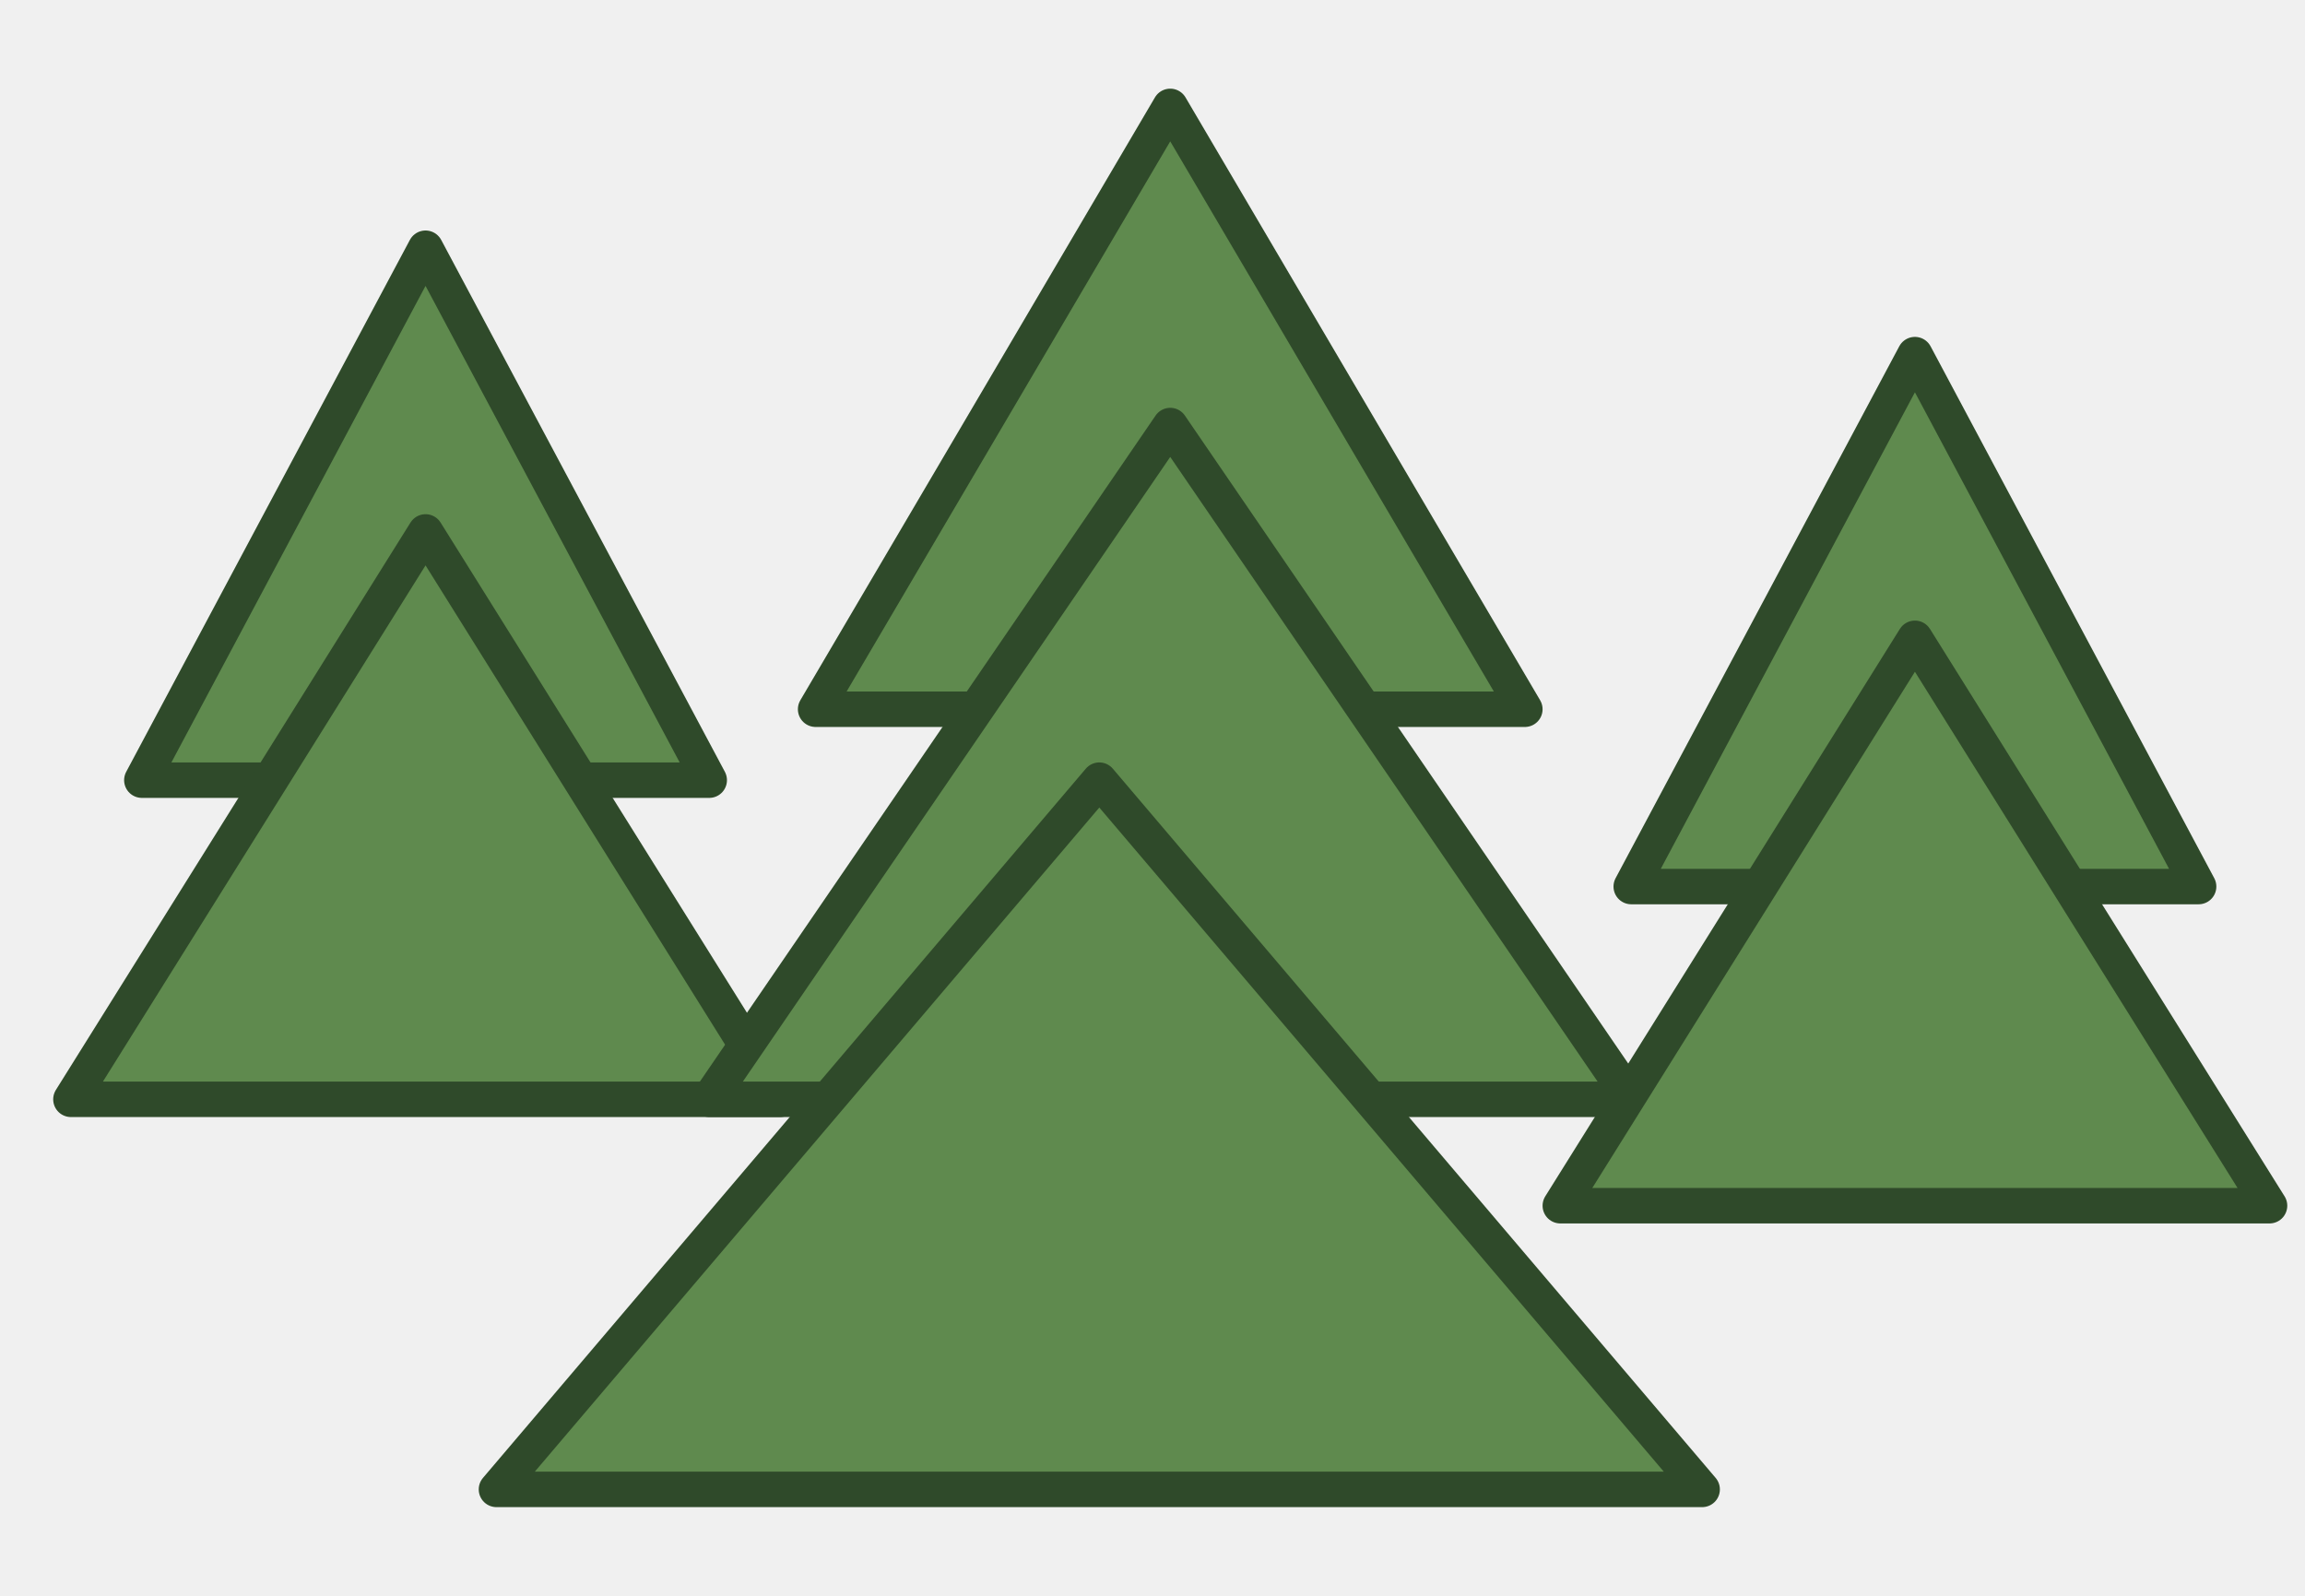
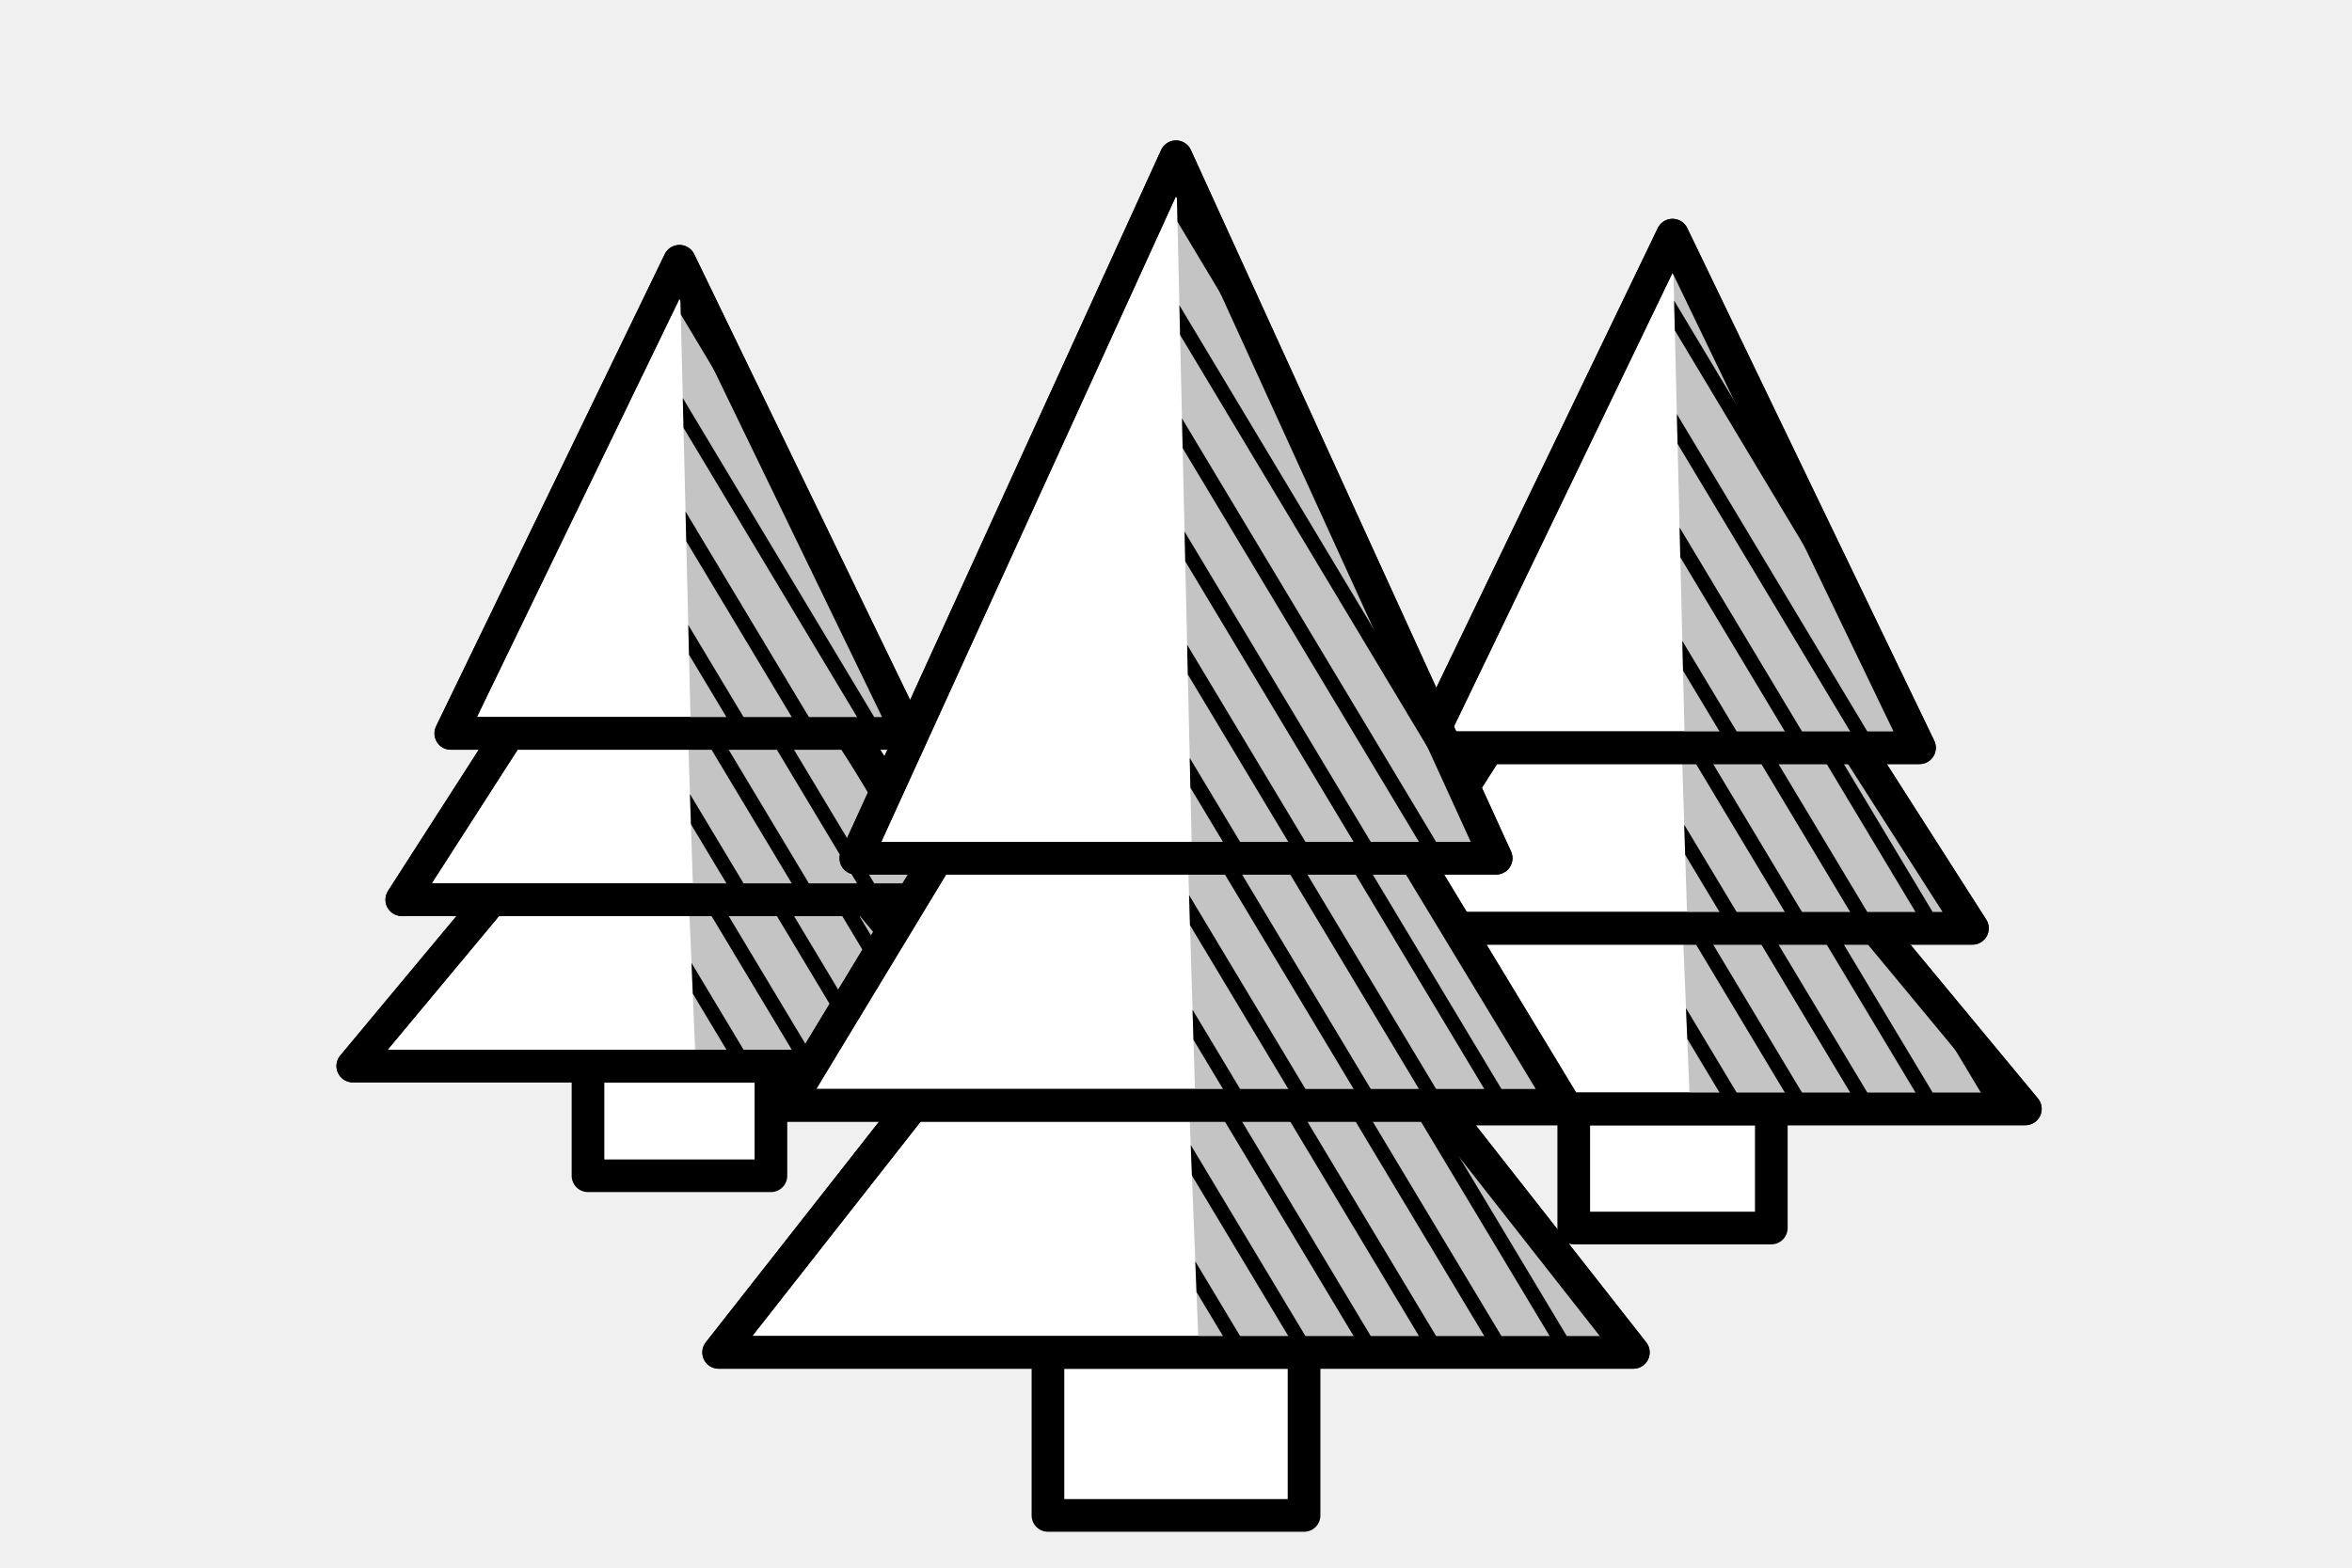
- <svg xmlns="http://www.w3.org/2000/svg" width="260" height="180" viewBox="0 0 130 90">
-   <g stroke="#2f4a2a" stroke-width="2" stroke-linejoin="round" stroke-linecap="round" fill="#5f8a4e">
-     <path d="M24 14 L40 44 L8 44 Z" />
-     <path d="M24 30 L44 62 L4 62 Z" />
-     <path d="M66 6 L86 40 L46 40 Z" />
-     <path d="M66 24 L92 62 L40 62 Z" />
-     <path d="M62 44 L96 84 L28 84 Z" />
-     <path d="M108 20 L124 50 L92 50 Z" />
-     <path d="M108 36 L128 68 L88 68 Z" />
+ <svg xmlns="http://www.w3.org/2000/svg" width="180" height="120" viewBox="0 0 180 120">
+   <g fill="#fff" stroke="#000" stroke-width="2.5" stroke-linejoin="round" stroke-linecap="round">
+     <polygon points="45,90 45,81.6 59,81.6 59,90" fill="#fff" />
+     <polygon points="52,51.59 77,81.6 27,81.6" fill="#fff" />
+     <clipPath id="s18">
+       <polygon points="52,51.59 77,81.6 53.25,81.6" />
+     </clipPath>
+     <polygon points="52,51.59 77,81.6 53.25,81.6" fill="#c4c4c4" stroke="none" />
+     <path clip-path="url(#s18)" d="M33.994 51.59 L52 81.6 M38.994 51.59 L57 81.6 M43.994 51.59 L62 81.6 M48.994 51.59 L67 81.6 M53.994 51.59 L72 81.6 M58.994 51.59 L77 81.6 M63.994 51.59 L82 81.6 M68.994 51.59 L87 81.6 M73.994 51.59 L92 81.6" fill="none" stroke-width="1.125" />
+     <polygon points="52,51.59 77,81.6 27,81.6" fill="none" />
+     <polygon points="52,35.795 73.25,68.869 30.75,68.869" fill="#fff" />
+     <clipPath id="s19">
+       <polygon points="52,35.795 73.25,68.869 53.062,68.869" />
+     </clipPath>
+     <polygon points="52,35.795 73.25,68.869 53.062,68.869" fill="#c4c4c4" stroke="none" />
+     <path clip-path="url(#s19)" d="M32.155 35.795 L52 68.869 M37.155 35.795 L57 68.869 M42.155 35.795 L62 68.869 M47.155 35.795 L67 68.869 M52.155 35.795 L72 68.869 M57.155 35.795 L77 68.869 M62.155 35.795 L82 68.869 M67.155 35.795 L87 68.869 M72.155 35.795 L92 68.869" fill="none" stroke-width="1.125" />
+     <polygon points="52,35.795 73.25,68.869 30.75,68.869" fill="none" />
+     <polygon points="52,20 69.5,56.139 34.5,56.139" fill="#fff" />
+     <clipPath id="s20">
+       <polygon points="52,20 69.5,56.139 52.875,56.139" />
+     </clipPath>
+     <polygon points="52,20 69.5,56.139 52.875,56.139" fill="#c4c4c4" stroke="none" />
+     <path clip-path="url(#s20)" d="M30.317 20 L52 56.139 M35.317 20 L57 56.139 M40.317 20 L62 56.139 M45.317 20 L67 56.139 M50.317 20 L72 56.139 M55.317 20 L77 56.139 M60.317 20 L82 56.139 M65.317 20 L87 56.139" fill="none" stroke-width="1.125" />
+     <polygon points="52,20 69.5,56.139 34.5,56.139" fill="none" />
+     <polygon points="120.44,94 120.44,84.88 135.56,84.88 135.56,94" fill="#fff" />
+     <polygon points="128,52.297 155,84.88 101,84.88" fill="#fff" />
+     <clipPath id="s21">
+       <polygon points="128,52.297 155,84.88 129.35,84.88" />
+     </clipPath>
+     <polygon points="128,52.297 155,84.88 129.35,84.88" fill="#c4c4c4" stroke="none" />
+     <path clip-path="url(#s21)" d="M108.45 52.297 L128 84.88 M113.45 52.297 L133 84.88 M118.45 52.297 L138 84.88 M123.45 52.297 L143 84.88 M128.45 52.297 L148 84.88 M133.45 52.297 L153 84.88 M138.45 52.297 L158 84.88 M143.45 52.297 L163 84.88 M148.45 52.297 L168 84.88 M153.45 52.297 L173 84.88" fill="none" stroke-width="1.125" />
+     <polygon points="128,52.297 155,84.88 101,84.88" fill="none" />
+     <polygon points="128,35.149 150.95,71.058 105.05,71.058" fill="#fff" />
+     <clipPath id="s22">
+       <polygon points="128,35.149 150.95,71.058 129.148,71.058" />
+     </clipPath>
+     <polygon points="128,35.149 150.95,71.058 129.148,71.058" fill="#c4c4c4" stroke="none" />
+     <path clip-path="url(#s22)" d="M106.454 35.149 L128 71.058 M111.454 35.149 L133 71.058 M116.454 35.149 L138 71.058 M121.454 35.149 L143 71.058 M126.454 35.149 L148 71.058 M131.454 35.149 L153 71.058 M136.454 35.149 L158 71.058 M141.454 35.149 L163 71.058 M146.454 35.149 L168 71.058" fill="none" stroke-width="1.125" />
+     <polygon points="128,35.149 150.95,71.058 105.05,71.058" fill="none" />
+     <polygon points="128,18 146.9,57.236 109.1,57.236" fill="#fff" />
+     <clipPath id="s23">
+       <polygon points="128,18 146.9,57.236 128.945,57.236" />
+     </clipPath>
+     <polygon points="128,18 146.9,57.236 128.945,57.236" fill="#c4c4c4" stroke="none" />
+     <path clip-path="url(#s23)" d="M104.458 18 L128 57.236 M109.458 18 L133 57.236 M114.458 18 L138 57.236 M119.458 18 L143 57.236 M124.458 18 L148 57.236 M129.458 18 L153 57.236 M134.458 18 L158 57.236 M139.458 18 L163 57.236 M144.458 18 L168 57.236" fill="none" stroke-width="1.125" />
+     <polygon points="128,18 146.9,57.236 109.1,57.236" fill="none" />
+     <polygon points="80.2,116 80.2,103.52 99.8,103.52 99.8,116" fill="#fff" />
+     <polygon points="90,58.933 125,103.52 55,103.52" fill="#fff" />
+     <clipPath id="s24">
+       <polygon points="90,58.933 125,103.52 91.75,103.52" />
+     </clipPath>
+     <polygon points="90,58.933 125,103.52 91.75,103.52" fill="#c4c4c4" stroke="none" />
+     <path clip-path="url(#s24)" d="M63.248 58.933 L90 103.52 M68.248 58.933 L95 103.52 M73.248 58.933 L100 103.52 M78.248 58.933 L105 103.52 M83.248 58.933 L110 103.52 M88.248 58.933 L115 103.52 M93.248 58.933 L120 103.52 M98.248 58.933 L125 103.52 M103.248 58.933 L130 103.52 M108.248 58.933 L135 103.52 M113.248 58.933 L140 103.52 M118.248 58.933 L145 103.52 M123.248 58.933 L150 103.52" fill="none" stroke-width="1.125" />
+     <polygon points="90,58.933 125,103.52 55,103.52" fill="none" />
+     <polygon points="90,35.467 119.75,84.606 60.25,84.606" fill="#fff" />
+     <clipPath id="s25">
+       <polygon points="90,35.467 119.75,84.606 91.487,84.606" />
+     </clipPath>
+     <polygon points="90,35.467 119.75,84.606 91.487,84.606" fill="#c4c4c4" stroke="none" />
+     <path clip-path="url(#s25)" d="M60.517 35.467 L90 84.606 M65.516 35.467 L95 84.606 M70.516 35.467 L100 84.606 M75.516 35.467 L105 84.606 M80.516 35.467 L110 84.606 M85.516 35.467 L115 84.606 M90.516 35.467 L120 84.606 M95.516 35.467 L125 84.606 M100.516 35.467 L130 84.606 M105.516 35.467 L135 84.606 M110.516 35.467 L140 84.606 M115.516 35.467 L145 84.606" fill="none" stroke-width="1.125" />
+     <polygon points="90,35.467 119.75,84.606 60.25,84.606" fill="none" />
+     <polygon points="90,12 114.5,65.692 65.5,65.692" fill="#fff" />
+     <clipPath id="s26">
+       <polygon points="90,12 114.5,65.692 91.225,65.692" />
+     </clipPath>
+     <polygon points="90,12 114.5,65.692 91.225,65.692" fill="#c4c4c4" stroke="none" />
+     <path clip-path="url(#s26)" d="M57.785 12 L90 65.692 M62.785 12 L95 65.692 M67.785 12 L100 65.692 M72.785 12 L105 65.692 M77.785 12 L110 65.692 M82.785 12 L115 65.692 M87.785 12 L120 65.692 M92.785 12 L125 65.692 M97.785 12 L130 65.692 M102.785 12 L135 65.692 M107.785 12 L140 65.692 M112.785 12 L145 65.692" fill="none" stroke-width="1.125" />
+     <polygon points="90,12 114.5,65.692 65.5,65.692" fill="none" />
  </g>
</svg>
